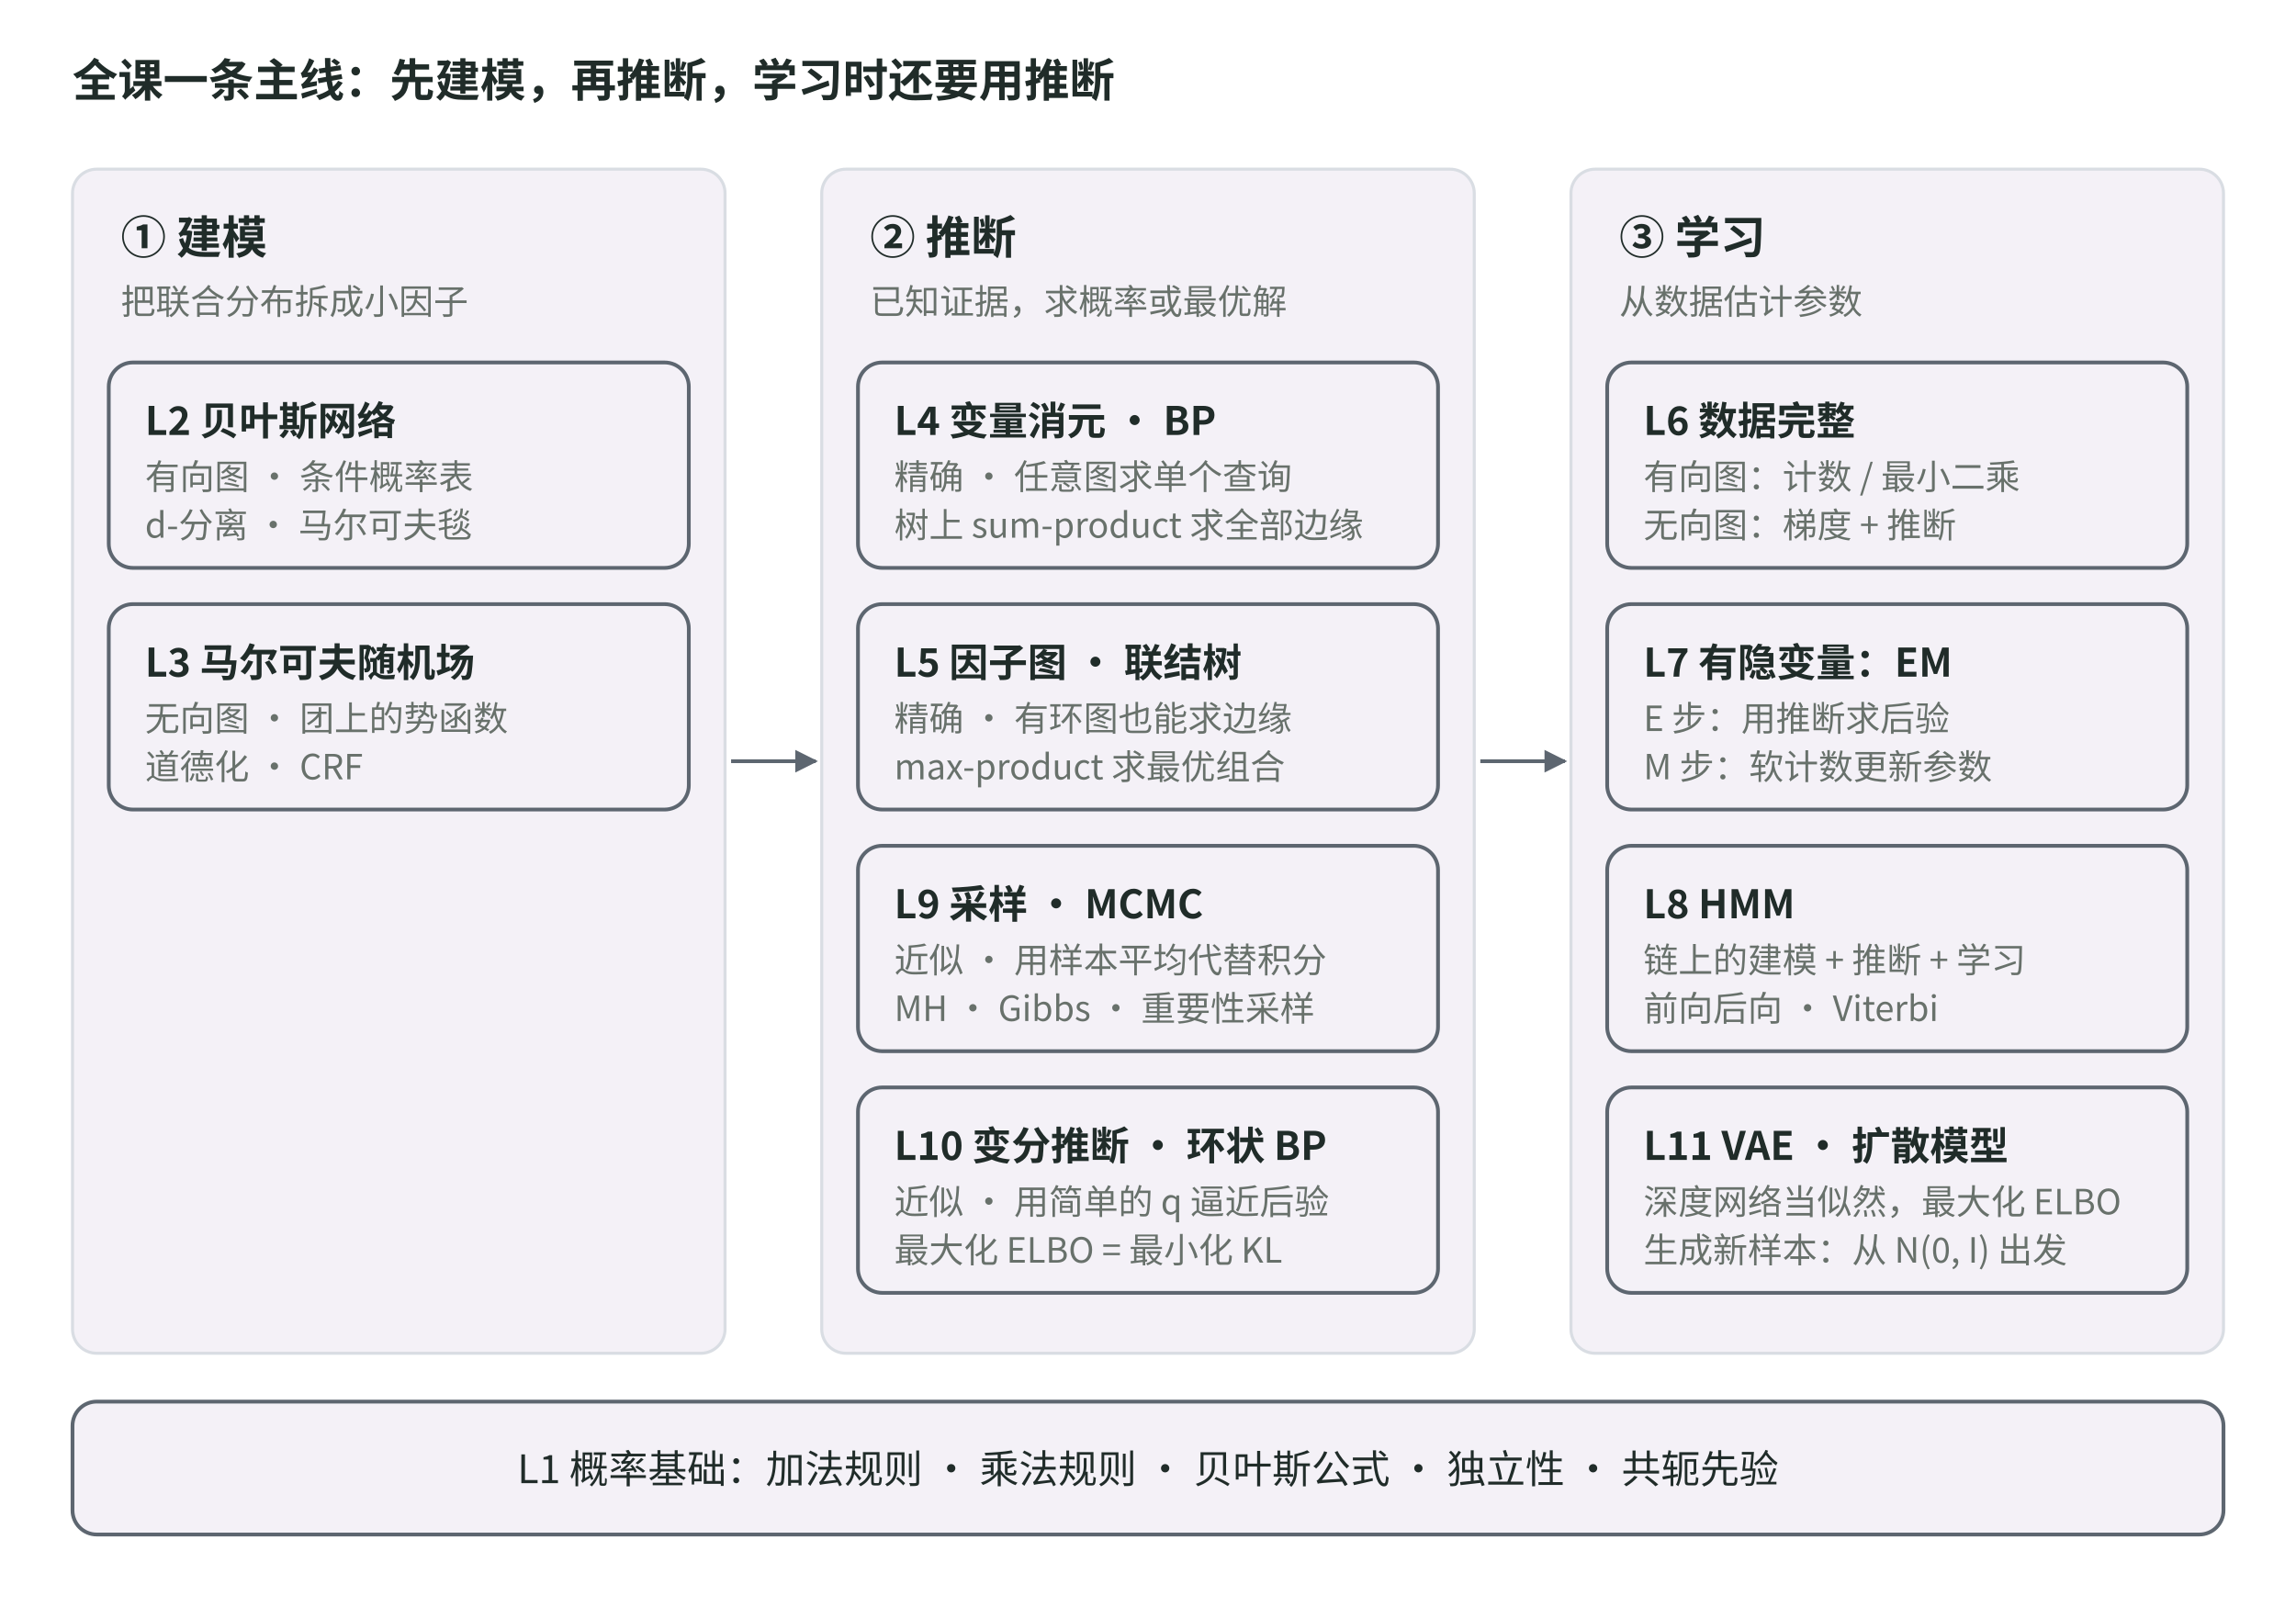
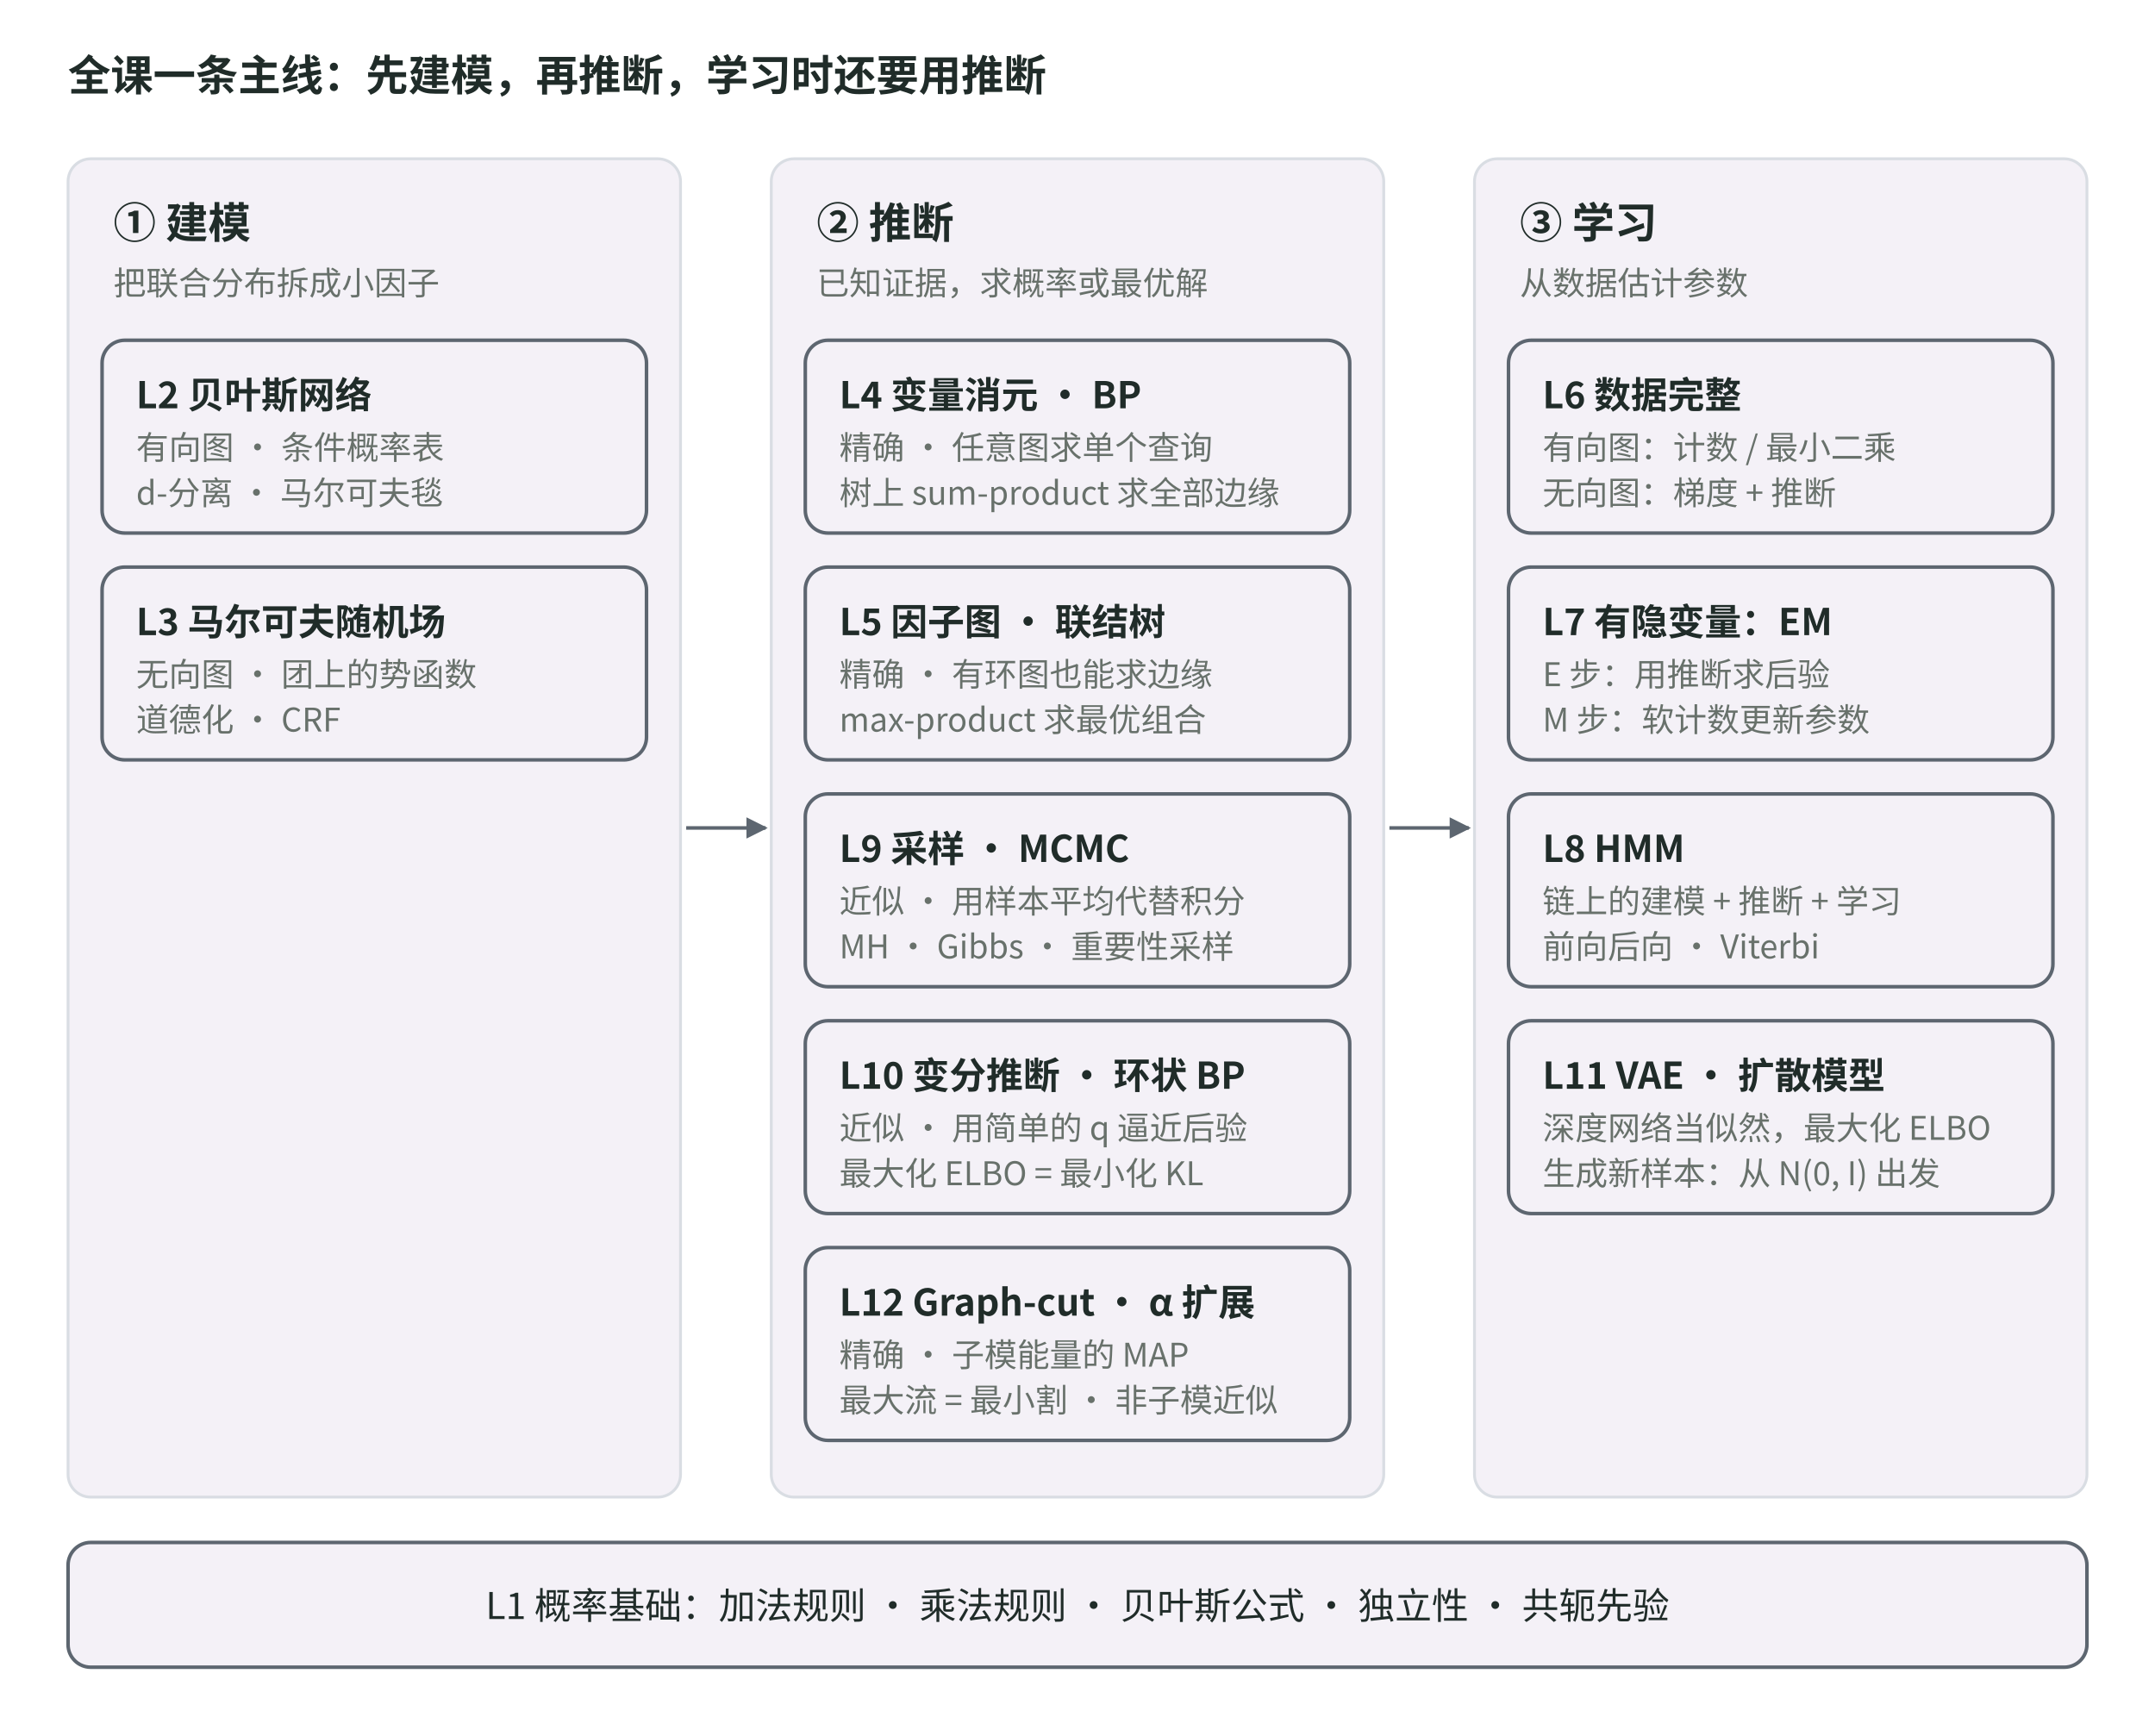
- <svg xmlns="http://www.w3.org/2000/svg" width="760" height="532" font-family="-apple-system, BlinkMacSystemFont, &quot;Segoe UI&quot;, &quot;PingFang SC&quot;, &quot;Microsoft YaHei&quot;, &quot;Noto Sans CJK SC&quot;, sans-serif" viewBox="0 0 760 532" role="img" aria-label="全课一条主线：先建模，再推断，学习时还要用推断" font-size="13">
+ <svg xmlns="http://www.w3.org/2000/svg" width="760" height="612" font-family="-apple-system, BlinkMacSystemFont, &quot;Segoe UI&quot;, &quot;PingFang SC&quot;, &quot;Microsoft YaHei&quot;, &quot;Noto Sans CJK SC&quot;, sans-serif" viewBox="0 0 760 612" role="img" aria-label="全课一条主线：先建模，再推断，学习时还要用推断" font-size="13">
  <defs>
    <marker id="map-arrow" viewBox="0 0 10 10" refX="9" refY="5" markerWidth="6" markerHeight="6" orient="auto-start-reverse">
      <path d="M0 0L10 5L0 10z" fill="#5d6670" />
    </marker>
  </defs>
  <text x="24" y="32" font-size="15" font-weight="600" fill="#202c29">全课一条主线：先建模，再推断，学习时还要用推断</text>
  <g>
-     <rect x="24" y="56" width="216" height="392" rx="8" fill="#f4f1f7" stroke="#d9dde3" stroke-width="1" />
+     <rect x="24" y="56" width="216" height="472" rx="8" fill="#f4f1f7" stroke="#d9dde3" stroke-width="1" />
    <text x="40" y="84" font-size="15" font-weight="600" fill="#202c29">① 建模</text>
    <text x="40" y="104" font-size="11.5" fill="#68716b">把联合分布拆成小因子</text>
    <rect x="36" y="120" width="192" height="68" rx="8" fill="none" stroke="#5d6670" stroke-width="1.25" />
    <text x="48" y="144" font-weight="600" fill="#202c29">L2 贝叶斯网络</text>
    <text x="48" y="162" font-size="11.5" fill="#68716b">有向图 · 条件概率表</text>
    <text x="48" y="178" font-size="11.5" fill="#68716b">d-分离 · 马尔可夫毯</text>
    <rect x="36" y="200" width="192" height="68" rx="8" fill="none" stroke="#5d6670" stroke-width="1.25" />
    <text x="48" y="224" font-weight="600" fill="#202c29">L3 马尔可夫随机场</text>
    <text x="48" y="242" font-size="11.5" fill="#68716b">无向图 · 团上的势函数</text>
    <text x="48" y="258" font-size="11.5" fill="#68716b">道德化 · CRF</text>
  </g>
  <g>
-     <rect x="272" y="56" width="216" height="392" rx="8" fill="#f4f1f7" stroke="#d9dde3" stroke-width="1" />
+     <rect x="272" y="56" width="216" height="472" rx="8" fill="#f4f1f7" stroke="#d9dde3" stroke-width="1" />
    <text x="288" y="84" font-size="15" font-weight="600" fill="#202c29">② 推断</text>
    <text x="288" y="104" font-size="11.5" fill="#68716b">已知证据，求概率或最优解</text>
    <rect x="284" y="120" width="192" height="68" rx="8" fill="none" stroke="#5d6670" stroke-width="1.25" />
    <text x="296" y="144" font-weight="600" fill="#202c29">L4 变量消元 · BP</text>
    <text x="296" y="162" font-size="11.5" fill="#68716b">精确 · 任意图求单个查询</text>
    <text x="296" y="178" font-size="11.5" fill="#68716b">树上 sum-product 求全部边缘</text>
    <rect x="284" y="200" width="192" height="68" rx="8" fill="none" stroke="#5d6670" stroke-width="1.25" />
    <text x="296" y="224" font-weight="600" fill="#202c29">L5 因子图 · 联结树</text>
    <text x="296" y="242" font-size="11.5" fill="#68716b">精确 · 有环图也能求边缘</text>
    <text x="296" y="258" font-size="11.5" fill="#68716b">max-product 求最优组合</text>
    <rect x="284" y="280" width="192" height="68" rx="8" fill="none" stroke="#5d6670" stroke-width="1.25" />
    <text x="296" y="304" font-weight="600" fill="#202c29">L9 采样 · MCMC</text>
    <text x="296" y="322" font-size="11.5" fill="#68716b">近似 · 用样本平均代替积分</text>
    <text x="296" y="338" font-size="11.5" fill="#68716b">MH · Gibbs · 重要性采样</text>
    <rect x="284" y="360" width="192" height="68" rx="8" fill="none" stroke="#5d6670" stroke-width="1.25" />
    <text x="296" y="384" font-weight="600" fill="#202c29">L10 变分推断 · 环状 BP</text>
    <text x="296" y="402" font-size="11.5" fill="#68716b">近似 · 用简单的 q 逼近后验</text>
    <text x="296" y="418" font-size="11.5" fill="#68716b">最大化 ELBO = 最小化 KL</text>
+     <rect x="284" y="440" width="192" height="68" rx="8" fill="none" stroke="#5d6670" stroke-width="1.25" />
+     <text x="296" y="464" font-weight="600" fill="#202c29">L12 Graph-cut · α 扩展</text>
+     <text x="296" y="482" font-size="11.5" fill="#68716b">精确 · 子模能量的 MAP</text>
+     <text x="296" y="498" font-size="11.5" fill="#68716b">最大流 = 最小割 · 非子模近似</text>
  </g>
  <g>
-     <rect x="520" y="56" width="216" height="392" rx="8" fill="#f4f1f7" stroke="#d9dde3" stroke-width="1" />
+     <rect x="520" y="56" width="216" height="472" rx="8" fill="#f4f1f7" stroke="#d9dde3" stroke-width="1" />
    <text x="536" y="84" font-size="15" font-weight="600" fill="#202c29">③ 学习</text>
    <text x="536" y="104" font-size="11.5" fill="#68716b">从数据估计参数</text>
    <rect x="532" y="120" width="192" height="68" rx="8" fill="none" stroke="#5d6670" stroke-width="1.25" />
    <text x="544" y="144" font-weight="600" fill="#202c29">L6 数据完整</text>
    <text x="544" y="162" font-size="11.5" fill="#68716b">有向图：计数 / 最小二乘</text>
    <text x="544" y="178" font-size="11.5" fill="#68716b">无向图：梯度 + 推断</text>
    <rect x="532" y="200" width="192" height="68" rx="8" fill="none" stroke="#5d6670" stroke-width="1.25" />
    <text x="544" y="224" font-weight="600" fill="#202c29">L7 有隐变量：EM</text>
    <text x="544" y="242" font-size="11.5" fill="#68716b">E 步：用推断求后验</text>
    <text x="544" y="258" font-size="11.5" fill="#68716b">M 步：软计数更新参数</text>
    <rect x="532" y="280" width="192" height="68" rx="8" fill="none" stroke="#5d6670" stroke-width="1.25" />
    <text x="544" y="304" font-weight="600" fill="#202c29">L8 HMM</text>
    <text x="544" y="322" font-size="11.5" fill="#68716b">链上的建模 + 推断 + 学习</text>
    <text x="544" y="338" font-size="11.5" fill="#68716b">前向后向 · Viterbi</text>
    <rect x="532" y="360" width="192" height="68" rx="8" fill="none" stroke="#5d6670" stroke-width="1.25" />
    <text x="544" y="384" font-weight="600" fill="#202c29">L11 VAE · 扩散模型</text>
    <text x="544" y="402" font-size="11.5" fill="#68716b">深度网络当似然，最大化 ELBO</text>
    <text x="544" y="418" font-size="11.5" fill="#68716b">生成新样本：从 N(0, I) 出发</text>
  </g>
  <g fill="none" stroke="#5d6670" stroke-width="1.25">
-     <path d="M242 252H270" marker-end="url(#map-arrow)" />
-     <path d="M490 252H518" marker-end="url(#map-arrow)" />
+     <path d="M242 292H270" marker-end="url(#map-arrow)" />
+     <path d="M490 292H518" marker-end="url(#map-arrow)" />
  </g>
  <g>
-     <rect x="24" y="464" width="712" height="44" rx="8" fill="#f4f1f7" stroke="#5d6670" stroke-width="1.25" />
-     <text x="380" y="491" text-anchor="middle" fill="#202c29">L1 概率基础：加法规则 · 乘法规则 · 贝叶斯公式 · 独立性 · 共轭先验</text>
+     <rect x="24" y="544" width="712" height="44" rx="8" fill="#f4f1f7" stroke="#5d6670" stroke-width="1.25" />
+     <text x="380" y="571" text-anchor="middle" fill="#202c29">L1 概率基础：加法规则 · 乘法规则 · 贝叶斯公式 · 独立性 · 共轭先验</text>
  </g>
</svg>
